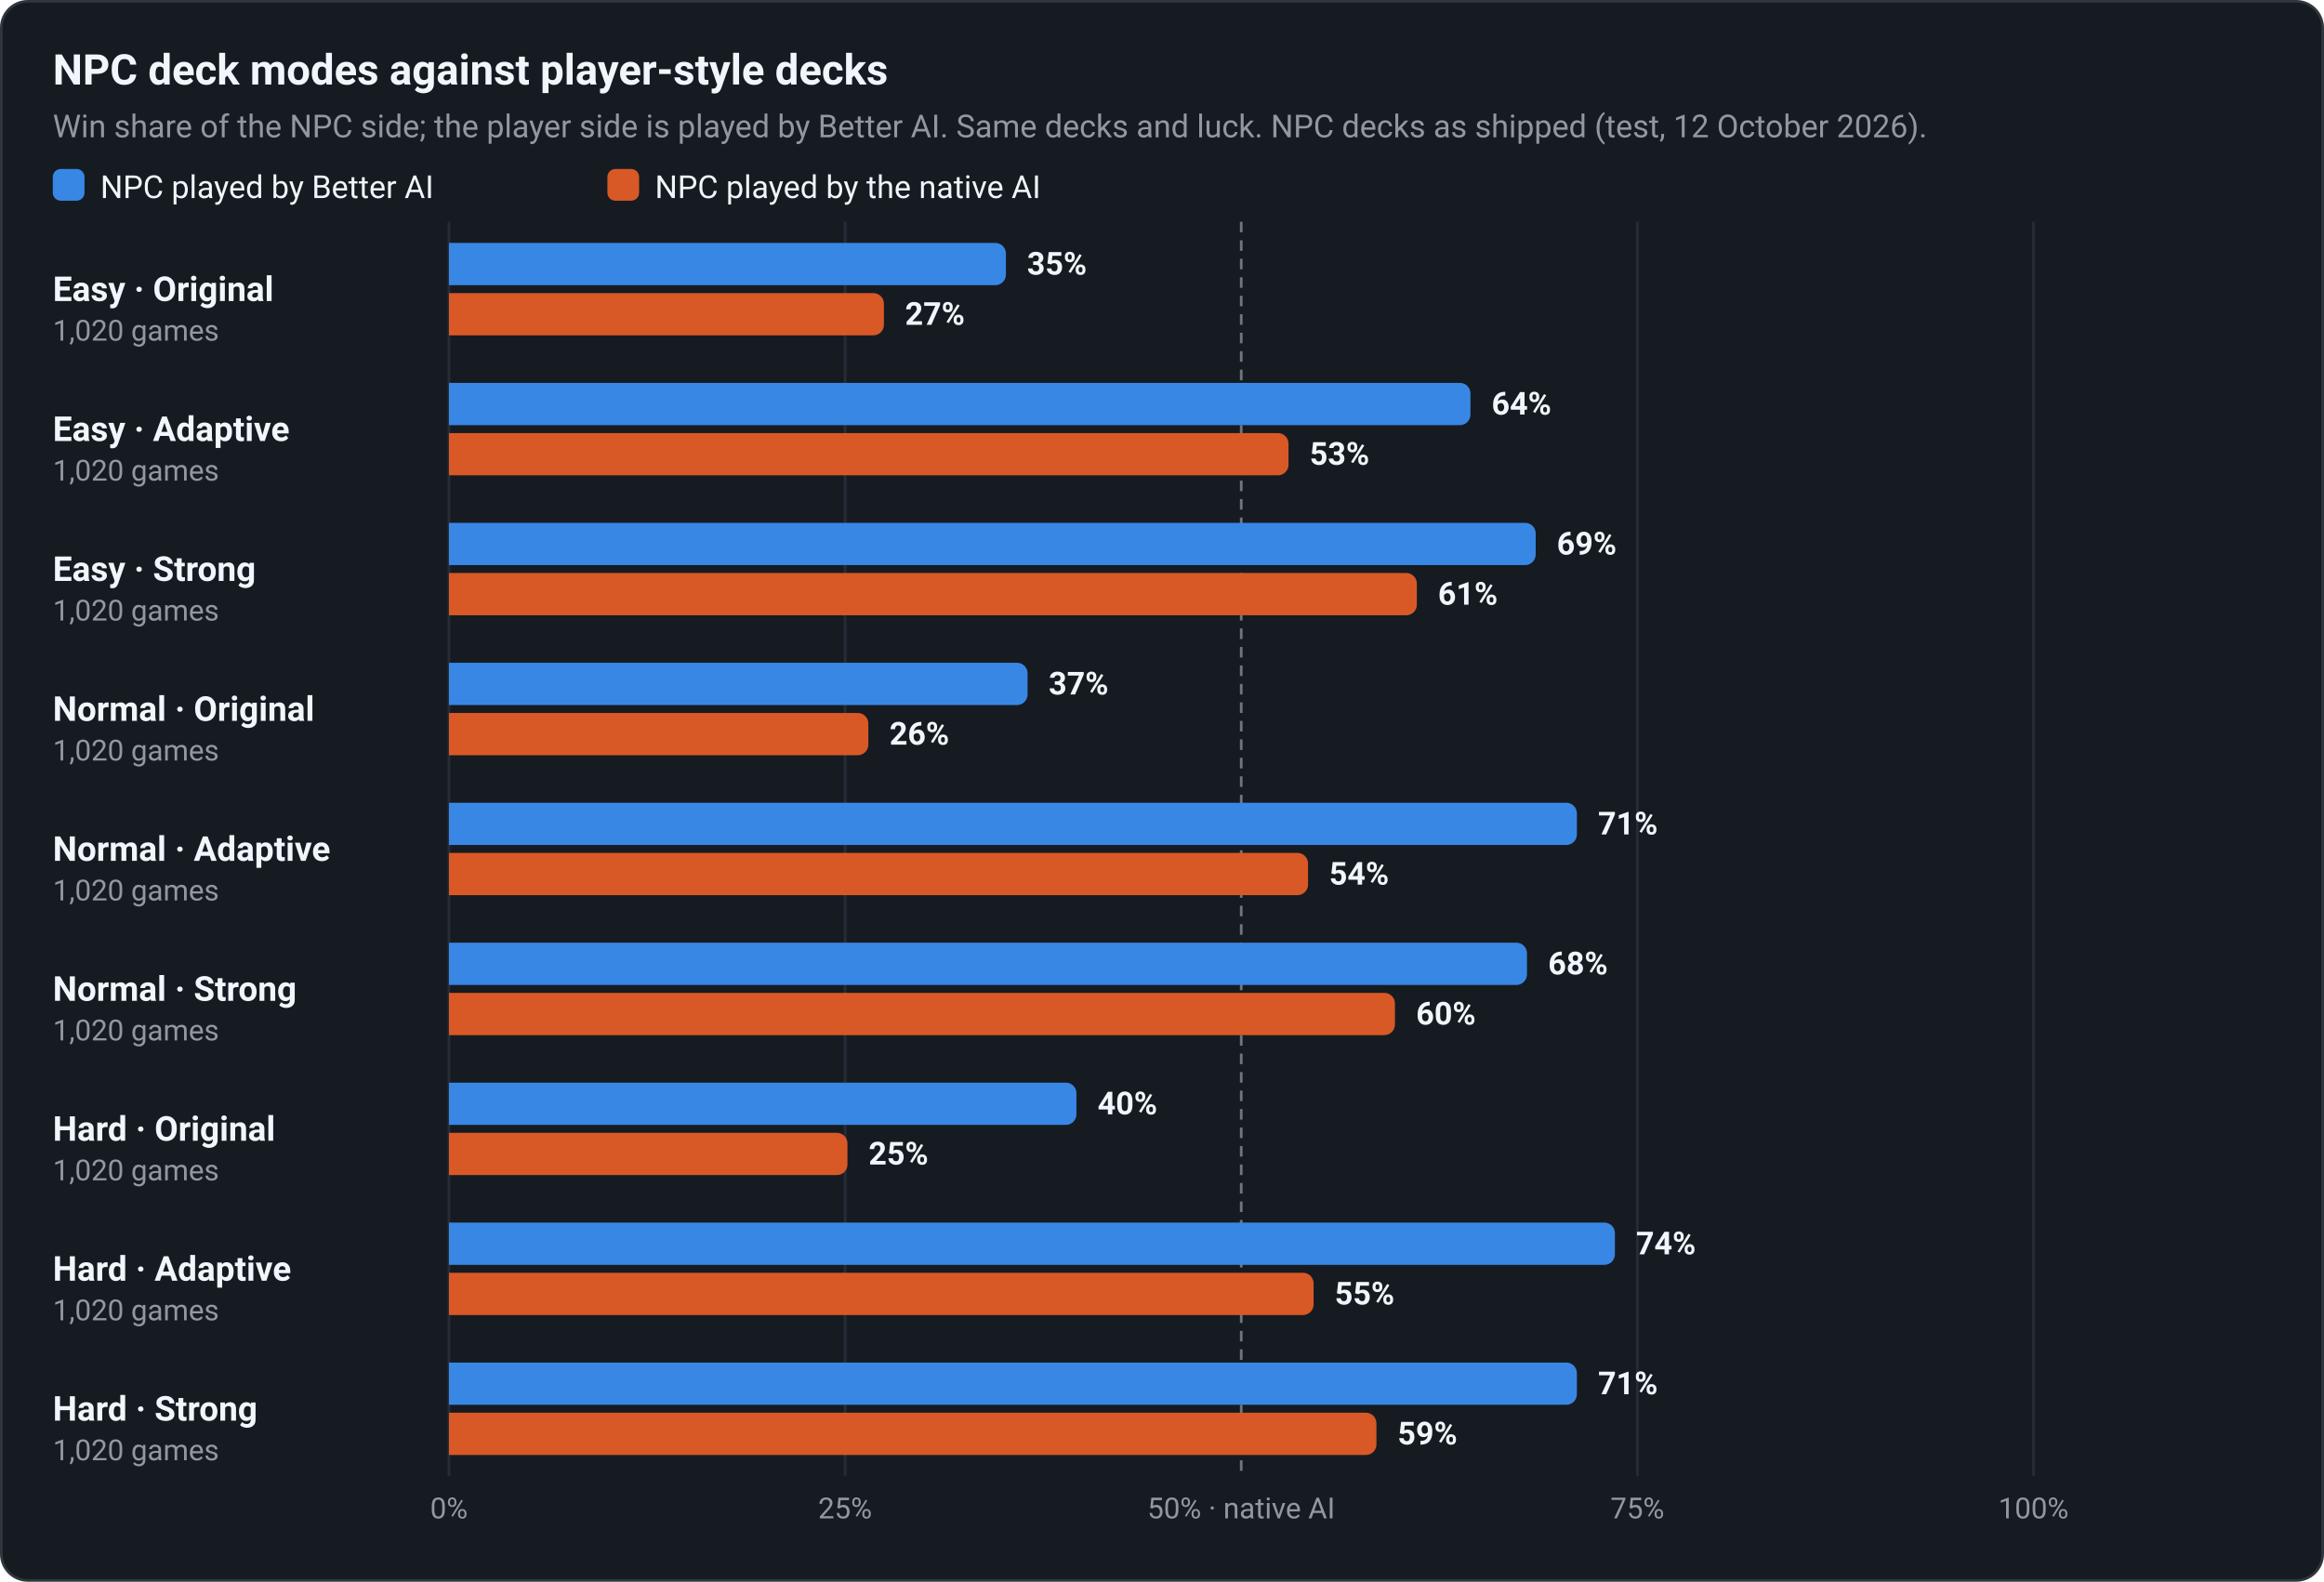
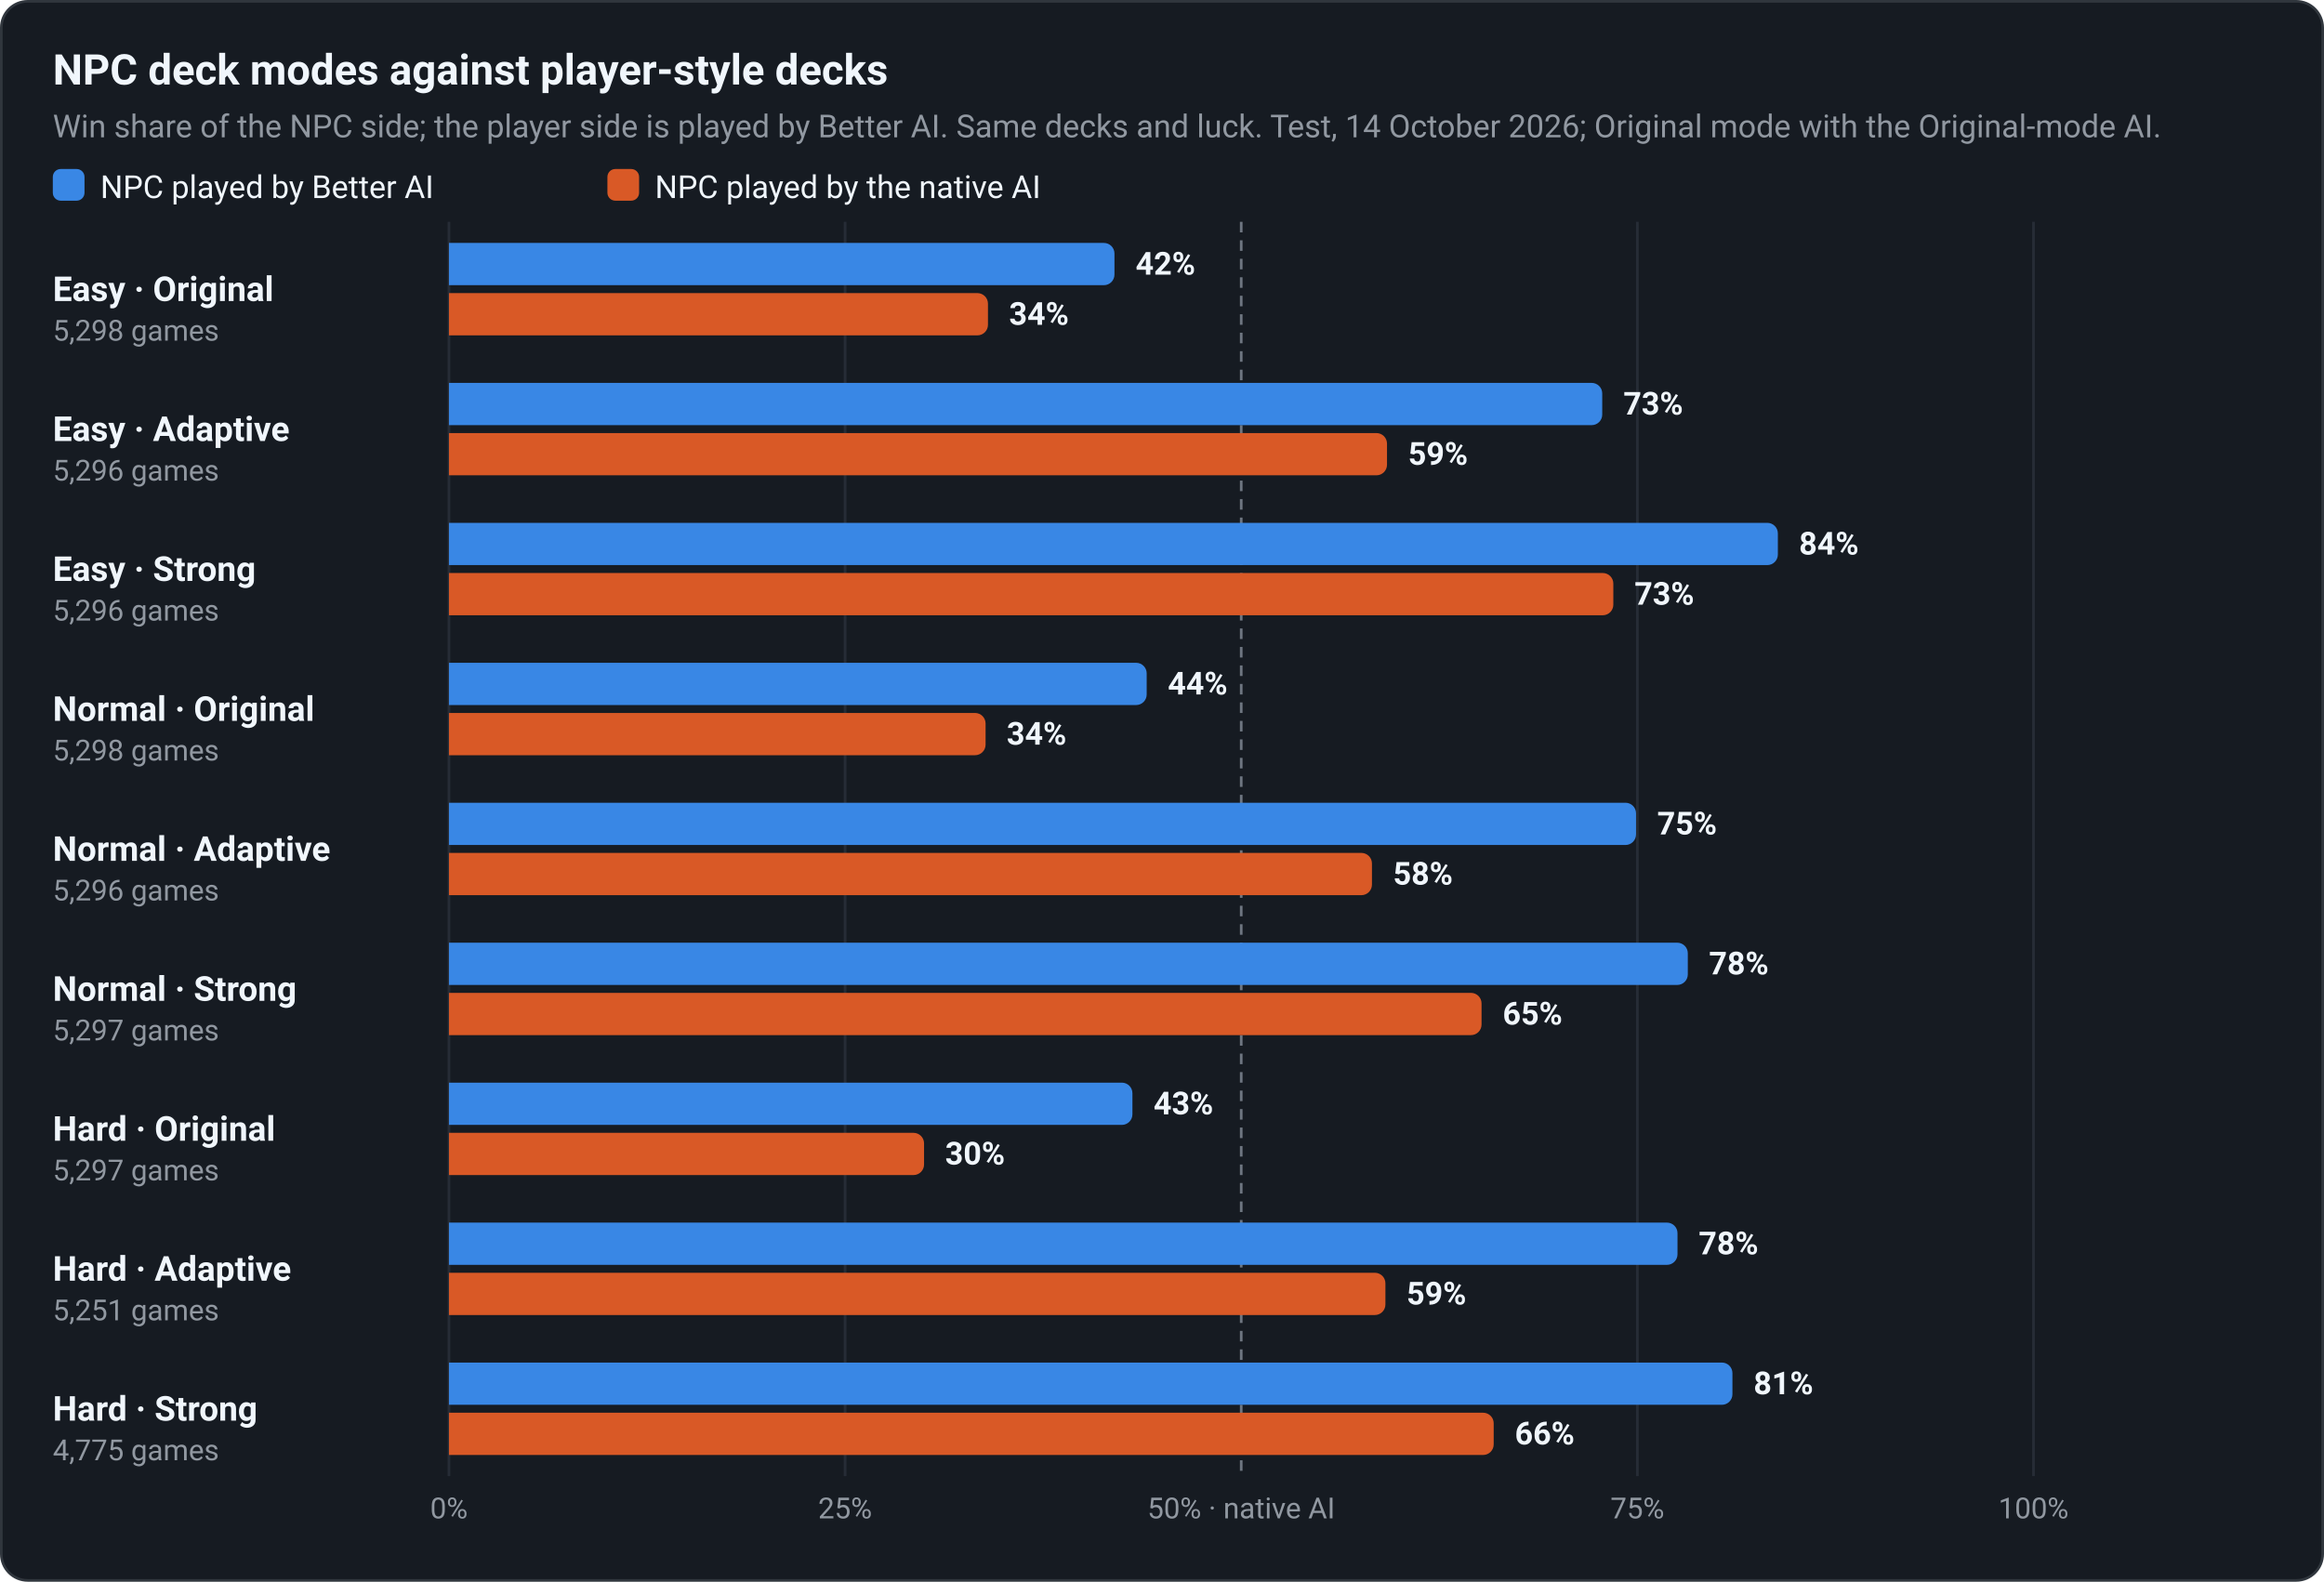
<svg xmlns="http://www.w3.org/2000/svg" width="880" height="599" viewBox="0 0 880 599" font-family="system-ui,-apple-system,'Segoe UI',Roboto,Helvetica,Arial,sans-serif" role="img" aria-label="NPC deck modes against player-style decks">
  <rect x="0.5" y="0.5" width="879" height="598" rx="10" fill="#161b22" stroke="#30363d" />
  <text x="20.0" y="32.0" fill="#f0f6fc" font-size="16" font-weight="600" text-anchor="start">NPC deck modes against player-style decks</text>
-   <text x="20.0" y="52.0" fill="#9198a1" font-size="12" font-weight="400" text-anchor="start">Win share of the NPC side; the player side is played by Better AI. Same decks and luck. NPC decks as shipped (test, 12 October 2026).</text>
+   <text x="20.0" y="52.0" fill="#9198a1" font-size="12" font-weight="400" text-anchor="start">Win share of the NPC side; the player side is played by Better AI. Same decks and luck. Test, 14 October 2026; Original mode with the Original-mode AI.</text>
  <line x1="170.0" y1="84" x2="170.0" y2="559" stroke="#262c36" stroke-width="1" />
  <text x="170.0" y="575.0" fill="#9198a1" font-size="11" font-weight="400" text-anchor="middle">0%</text>
  <line x1="320.0" y1="84" x2="320.0" y2="559" stroke="#262c36" stroke-width="1" />
  <text x="320.0" y="575.0" fill="#9198a1" font-size="11" font-weight="400" text-anchor="middle">25%</text>
  <line x1="470.0" y1="84" x2="470.0" y2="559" stroke="#6e7681" stroke-width="1" stroke-dasharray="4 3" />
  <text x="470.0" y="575.0" fill="#9198a1" font-size="11" font-weight="400" text-anchor="middle">50% · native AI</text>
  <line x1="620.0" y1="84" x2="620.0" y2="559" stroke="#262c36" stroke-width="1" />
  <text x="620.0" y="575.0" fill="#9198a1" font-size="11" font-weight="400" text-anchor="middle">75%</text>
  <line x1="770.0" y1="84" x2="770.0" y2="559" stroke="#262c36" stroke-width="1" />
  <text x="770.0" y="575.0" fill="#9198a1" font-size="11" font-weight="400" text-anchor="middle">100%</text>
  <rect x="20" y="64" width="12" height="12" rx="3" fill="#3987e5" />
  <text x="38.0" y="75.0" fill="#f0f6fc" font-size="12" font-weight="400" text-anchor="start">NPC played by Better AI</text>
  <rect x="230" y="64" width="12" height="12" rx="3" fill="#d95926" />
  <text x="248.0" y="75.0" fill="#f0f6fc" font-size="12" font-weight="400" text-anchor="start">NPC played by the native AI</text>
  <text x="20.0" y="114.0" fill="#f0f6fc" font-size="13" font-weight="600" text-anchor="start">Easy · Original</text>
-   <text x="20.0" y="129.0" fill="#9198a1" font-size="11" font-weight="400" text-anchor="start">1,020 games</text>
-   <path d="M170.0,92.0 H376.9 A4,4 0 0 1 380.9,96.0 V104.0 A4,4 0 0 1 376.9,108.0 H170.0 Z" fill="#3987e5" />
-   <text x="388.9" y="104.0" fill="#f0f6fc" font-size="12" font-weight="600" text-anchor="start">35%</text>
-   <path d="M170.0,111.0 H330.7 A4,4 0 0 1 334.7,115.0 V123.0 A4,4 0 0 1 330.7,127.0 H170.0 Z" fill="#d95926" />
-   <text x="342.7" y="123.0" fill="#f0f6fc" font-size="12" font-weight="600" text-anchor="start">27%</text>
+   <text x="20.0" y="129.0" fill="#9198a1" font-size="11" font-weight="400" text-anchor="start">5,298 games</text>
+   <path d="M170.0,92.0 H418.0 A4,4 0 0 1 422.0,96.0 V104.0 A4,4 0 0 1 418.0,108.0 H170.0 Z" fill="#3987e5" />
+   <text x="430.0" y="104.0" fill="#f0f6fc" font-size="12" font-weight="600" text-anchor="start">42%</text>
+   <path d="M170.0,111.0 H370.1 A4,4 0 0 1 374.1,115.0 V123.0 A4,4 0 0 1 370.1,127.0 H170.0 Z" fill="#d95926" />
+   <text x="382.1" y="123.0" fill="#f0f6fc" font-size="12" font-weight="600" text-anchor="start">34%</text>
  <text x="20.0" y="167.0" fill="#f0f6fc" font-size="13" font-weight="600" text-anchor="start">Easy · Adaptive</text>
-   <text x="20.0" y="182.0" fill="#9198a1" font-size="11" font-weight="400" text-anchor="start">1,020 games</text>
-   <path d="M170.0,145.0 H552.8 A4,4 0 0 1 556.8,149.0 V157.0 A4,4 0 0 1 552.8,161.0 H170.0 Z" fill="#3987e5" />
-   <text x="564.8" y="157.0" fill="#f0f6fc" font-size="12" font-weight="600" text-anchor="start">64%</text>
-   <path d="M170.0,164.0 H483.9 A4,4 0 0 1 487.9,168.0 V176.0 A4,4 0 0 1 483.9,180.0 H170.0 Z" fill="#d95926" />
-   <text x="495.9" y="176.0" fill="#f0f6fc" font-size="12" font-weight="600" text-anchor="start">53%</text>
+   <text x="20.0" y="182.0" fill="#9198a1" font-size="11" font-weight="400" text-anchor="start">5,296 games</text>
+   <path d="M170.0,145.0 H602.7 A4,4 0 0 1 606.7,149.0 V157.0 A4,4 0 0 1 602.7,161.0 H170.0 Z" fill="#3987e5" />
+   <text x="614.7" y="157.0" fill="#f0f6fc" font-size="12" font-weight="600" text-anchor="start">73%</text>
+   <path d="M170.0,164.0 H521.2 A4,4 0 0 1 525.2,168.0 V176.0 A4,4 0 0 1 521.2,180.0 H170.0 Z" fill="#d95926" />
+   <text x="533.2" y="176.0" fill="#f0f6fc" font-size="12" font-weight="600" text-anchor="start">59%</text>
  <text x="20.0" y="220.0" fill="#f0f6fc" font-size="13" font-weight="600" text-anchor="start">Easy · Strong</text>
-   <text x="20.0" y="235.0" fill="#9198a1" font-size="11" font-weight="400" text-anchor="start">1,020 games</text>
-   <path d="M170.0,198.0 H577.5 A4,4 0 0 1 581.5,202.0 V210.0 A4,4 0 0 1 577.5,214.0 H170.0 Z" fill="#3987e5" />
-   <text x="589.5" y="210.0" fill="#f0f6fc" font-size="12" font-weight="600" text-anchor="start">69%</text>
-   <path d="M170.0,217.0 H532.5 A4,4 0 0 1 536.5,221.0 V229.0 A4,4 0 0 1 532.5,233.0 H170.0 Z" fill="#d95926" />
-   <text x="544.5" y="229.0" fill="#f0f6fc" font-size="12" font-weight="600" text-anchor="start">61%</text>
+   <text x="20.0" y="235.0" fill="#9198a1" font-size="11" font-weight="400" text-anchor="start">5,296 games</text>
+   <path d="M170.0,198.0 H669.2 A4,4 0 0 1 673.2,202.0 V210.0 A4,4 0 0 1 669.2,214.0 H170.0 Z" fill="#3987e5" />
+   <text x="681.2" y="210.0" fill="#f0f6fc" font-size="12" font-weight="600" text-anchor="start">84%</text>
+   <path d="M170.0,217.0 H606.9 A4,4 0 0 1 610.9,221.0 V229.0 A4,4 0 0 1 606.9,233.0 H170.0 Z" fill="#d95926" />
+   <text x="618.9" y="229.0" fill="#f0f6fc" font-size="12" font-weight="600" text-anchor="start">73%</text>
  <text x="20.0" y="273.0" fill="#f0f6fc" font-size="13" font-weight="600" text-anchor="start">Normal · Original</text>
-   <text x="20.0" y="288.0" fill="#9198a1" font-size="11" font-weight="400" text-anchor="start">1,020 games</text>
-   <path d="M170.0,251.0 H385.1 A4,4 0 0 1 389.1,255.0 V263.0 A4,4 0 0 1 385.1,267.0 H170.0 Z" fill="#3987e5" />
-   <text x="397.1" y="263.0" fill="#f0f6fc" font-size="12" font-weight="600" text-anchor="start">37%</text>
-   <path d="M170.0,270.0 H324.8 A4,4 0 0 1 328.8,274.0 V282.0 A4,4 0 0 1 324.8,286.0 H170.0 Z" fill="#d95926" />
-   <text x="336.8" y="282.0" fill="#f0f6fc" font-size="12" font-weight="600" text-anchor="start">26%</text>
+   <text x="20.0" y="288.0" fill="#9198a1" font-size="11" font-weight="400" text-anchor="start">5,298 games</text>
+   <path d="M170.0,251.0 H430.2 A4,4 0 0 1 434.2,255.0 V263.0 A4,4 0 0 1 430.2,267.0 H170.0 Z" fill="#3987e5" />
+   <text x="442.2" y="263.0" fill="#f0f6fc" font-size="12" font-weight="600" text-anchor="start">44%</text>
+   <path d="M170.0,270.0 H369.2 A4,4 0 0 1 373.2,274.0 V282.0 A4,4 0 0 1 369.2,286.0 H170.0 Z" fill="#d95926" />
+   <text x="381.2" y="282.0" fill="#f0f6fc" font-size="12" font-weight="600" text-anchor="start">34%</text>
  <text x="20.0" y="326.0" fill="#f0f6fc" font-size="13" font-weight="600" text-anchor="start">Normal · Adaptive</text>
-   <text x="20.0" y="341.0" fill="#9198a1" font-size="11" font-weight="400" text-anchor="start">1,020 games</text>
-   <path d="M170.0,304.0 H593.1 A4,4 0 0 1 597.1,308.0 V316.0 A4,4 0 0 1 593.1,320.0 H170.0 Z" fill="#3987e5" />
-   <text x="605.1" y="316.0" fill="#f0f6fc" font-size="12" font-weight="600" text-anchor="start">71%</text>
-   <path d="M170.0,323.0 H491.3 A4,4 0 0 1 495.3,327.0 V335.0 A4,4 0 0 1 491.3,339.0 H170.0 Z" fill="#d95926" />
-   <text x="503.3" y="335.0" fill="#f0f6fc" font-size="12" font-weight="600" text-anchor="start">54%</text>
+   <text x="20.0" y="341.0" fill="#9198a1" font-size="11" font-weight="400" text-anchor="start">5,296 games</text>
+   <path d="M170.0,304.0 H615.5 A4,4 0 0 1 619.5,308.0 V316.0 A4,4 0 0 1 615.5,320.0 H170.0 Z" fill="#3987e5" />
+   <text x="627.5" y="316.0" fill="#f0f6fc" font-size="12" font-weight="600" text-anchor="start">75%</text>
+   <path d="M170.0,323.0 H515.5 A4,4 0 0 1 519.5,327.0 V335.0 A4,4 0 0 1 515.5,339.0 H170.0 Z" fill="#d95926" />
+   <text x="527.5" y="335.0" fill="#f0f6fc" font-size="12" font-weight="600" text-anchor="start">58%</text>
  <text x="20.0" y="379.0" fill="#f0f6fc" font-size="13" font-weight="600" text-anchor="start">Normal · Strong</text>
-   <text x="20.0" y="394.0" fill="#9198a1" font-size="11" font-weight="400" text-anchor="start">1,020 games</text>
-   <path d="M170.0,357.0 H574.2 A4,4 0 0 1 578.2,361.0 V369.0 A4,4 0 0 1 574.2,373.0 H170.0 Z" fill="#3987e5" />
-   <text x="586.2" y="369.0" fill="#f0f6fc" font-size="12" font-weight="600" text-anchor="start">68%</text>
-   <path d="M170.0,376.0 H524.2 A4,4 0 0 1 528.2,380.0 V388.0 A4,4 0 0 1 524.2,392.0 H170.0 Z" fill="#d95926" />
-   <text x="536.2" y="388.0" fill="#f0f6fc" font-size="12" font-weight="600" text-anchor="start">60%</text>
+   <text x="20.0" y="394.0" fill="#9198a1" font-size="11" font-weight="400" text-anchor="start">5,297 games</text>
+   <path d="M170.0,357.0 H635.1 A4,4 0 0 1 639.1,361.0 V369.0 A4,4 0 0 1 635.1,373.0 H170.0 Z" fill="#3987e5" />
+   <text x="647.1" y="369.0" fill="#f0f6fc" font-size="12" font-weight="600" text-anchor="start">78%</text>
+   <path d="M170.0,376.0 H557.0 A4,4 0 0 1 561.0,380.0 V388.0 A4,4 0 0 1 557.0,392.0 H170.0 Z" fill="#d95926" />
+   <text x="569.0" y="388.0" fill="#f0f6fc" font-size="12" font-weight="600" text-anchor="start">65%</text>
  <text x="20.0" y="432.0" fill="#f0f6fc" font-size="13" font-weight="600" text-anchor="start">Hard · Original</text>
-   <text x="20.0" y="447.0" fill="#9198a1" font-size="11" font-weight="400" text-anchor="start">1,020 games</text>
-   <path d="M170.0,410.0 H403.6 A4,4 0 0 1 407.6,414.0 V422.0 A4,4 0 0 1 403.6,426.0 H170.0 Z" fill="#3987e5" />
-   <text x="415.6" y="422.0" fill="#f0f6fc" font-size="12" font-weight="600" text-anchor="start">40%</text>
-   <path d="M170.0,429.0 H316.9 A4,4 0 0 1 320.9,433.0 V441.0 A4,4 0 0 1 316.9,445.0 H170.0 Z" fill="#d95926" />
-   <text x="328.9" y="441.0" fill="#f0f6fc" font-size="12" font-weight="600" text-anchor="start">25%</text>
+   <text x="20.0" y="447.0" fill="#9198a1" font-size="11" font-weight="400" text-anchor="start">5,297 games</text>
+   <path d="M170.0,410.0 H424.8 A4,4 0 0 1 428.8,414.0 V422.0 A4,4 0 0 1 424.8,426.0 H170.0 Z" fill="#3987e5" />
+   <text x="436.8" y="422.0" fill="#f0f6fc" font-size="12" font-weight="600" text-anchor="start">43%</text>
+   <path d="M170.0,429.0 H345.9 A4,4 0 0 1 349.9,433.0 V441.0 A4,4 0 0 1 345.9,445.0 H170.0 Z" fill="#d95926" />
+   <text x="357.9" y="441.0" fill="#f0f6fc" font-size="12" font-weight="600" text-anchor="start">30%</text>
  <text x="20.0" y="485.0" fill="#f0f6fc" font-size="13" font-weight="600" text-anchor="start">Hard · Adaptive</text>
-   <text x="20.0" y="500.0" fill="#9198a1" font-size="11" font-weight="400" text-anchor="start">1,020 games</text>
-   <path d="M170.0,463.0 H607.5 A4,4 0 0 1 611.5,467.0 V475.0 A4,4 0 0 1 607.5,479.0 H170.0 Z" fill="#3987e5" />
-   <text x="619.5" y="475.0" fill="#f0f6fc" font-size="12" font-weight="600" text-anchor="start">74%</text>
-   <path d="M170.0,482.0 H493.4 A4,4 0 0 1 497.4,486.0 V494.0 A4,4 0 0 1 493.4,498.0 H170.0 Z" fill="#d95926" />
-   <text x="505.4" y="494.0" fill="#f0f6fc" font-size="12" font-weight="600" text-anchor="start">55%</text>
+   <text x="20.0" y="500.0" fill="#9198a1" font-size="11" font-weight="400" text-anchor="start">5,251 games</text>
+   <path d="M170.0,463.0 H631.2 A4,4 0 0 1 635.2,467.0 V475.0 A4,4 0 0 1 631.2,479.0 H170.0 Z" fill="#3987e5" />
+   <text x="643.2" y="475.0" fill="#f0f6fc" font-size="12" font-weight="600" text-anchor="start">78%</text>
+   <path d="M170.0,482.0 H520.6 A4,4 0 0 1 524.6,486.0 V494.0 A4,4 0 0 1 520.6,498.0 H170.0 Z" fill="#d95926" />
+   <text x="532.6" y="494.0" fill="#f0f6fc" font-size="12" font-weight="600" text-anchor="start">59%</text>
  <text x="20.0" y="538.0" fill="#f0f6fc" font-size="13" font-weight="600" text-anchor="start">Hard · Strong</text>
-   <text x="20.0" y="553.0" fill="#9198a1" font-size="11" font-weight="400" text-anchor="start">1,020 games</text>
-   <path d="M170.0,516.0 H593.1 A4,4 0 0 1 597.1,520.0 V528.0 A4,4 0 0 1 593.1,532.0 H170.0 Z" fill="#3987e5" />
-   <text x="605.1" y="528.0" fill="#f0f6fc" font-size="12" font-weight="600" text-anchor="start">71%</text>
-   <path d="M170.0,535.0 H517.2 A4,4 0 0 1 521.2,539.0 V547.0 A4,4 0 0 1 517.2,551.0 H170.0 Z" fill="#d95926" />
-   <text x="529.2" y="547.0" fill="#f0f6fc" font-size="12" font-weight="600" text-anchor="start">59%</text>
+   <text x="20.0" y="553.0" fill="#9198a1" font-size="11" font-weight="400" text-anchor="start">4,775 games</text>
+   <path d="M170.0,516.0 H652.0 A4,4 0 0 1 656.0,520.0 V528.0 A4,4 0 0 1 652.0,532.0 H170.0 Z" fill="#3987e5" />
+   <text x="664.0" y="528.0" fill="#f0f6fc" font-size="12" font-weight="600" text-anchor="start">81%</text>
+   <path d="M170.0,535.0 H561.6 A4,4 0 0 1 565.6,539.0 V547.0 A4,4 0 0 1 561.6,551.0 H170.0 Z" fill="#d95926" />
+   <text x="573.6" y="547.0" fill="#f0f6fc" font-size="12" font-weight="600" text-anchor="start">66%</text>
</svg>
